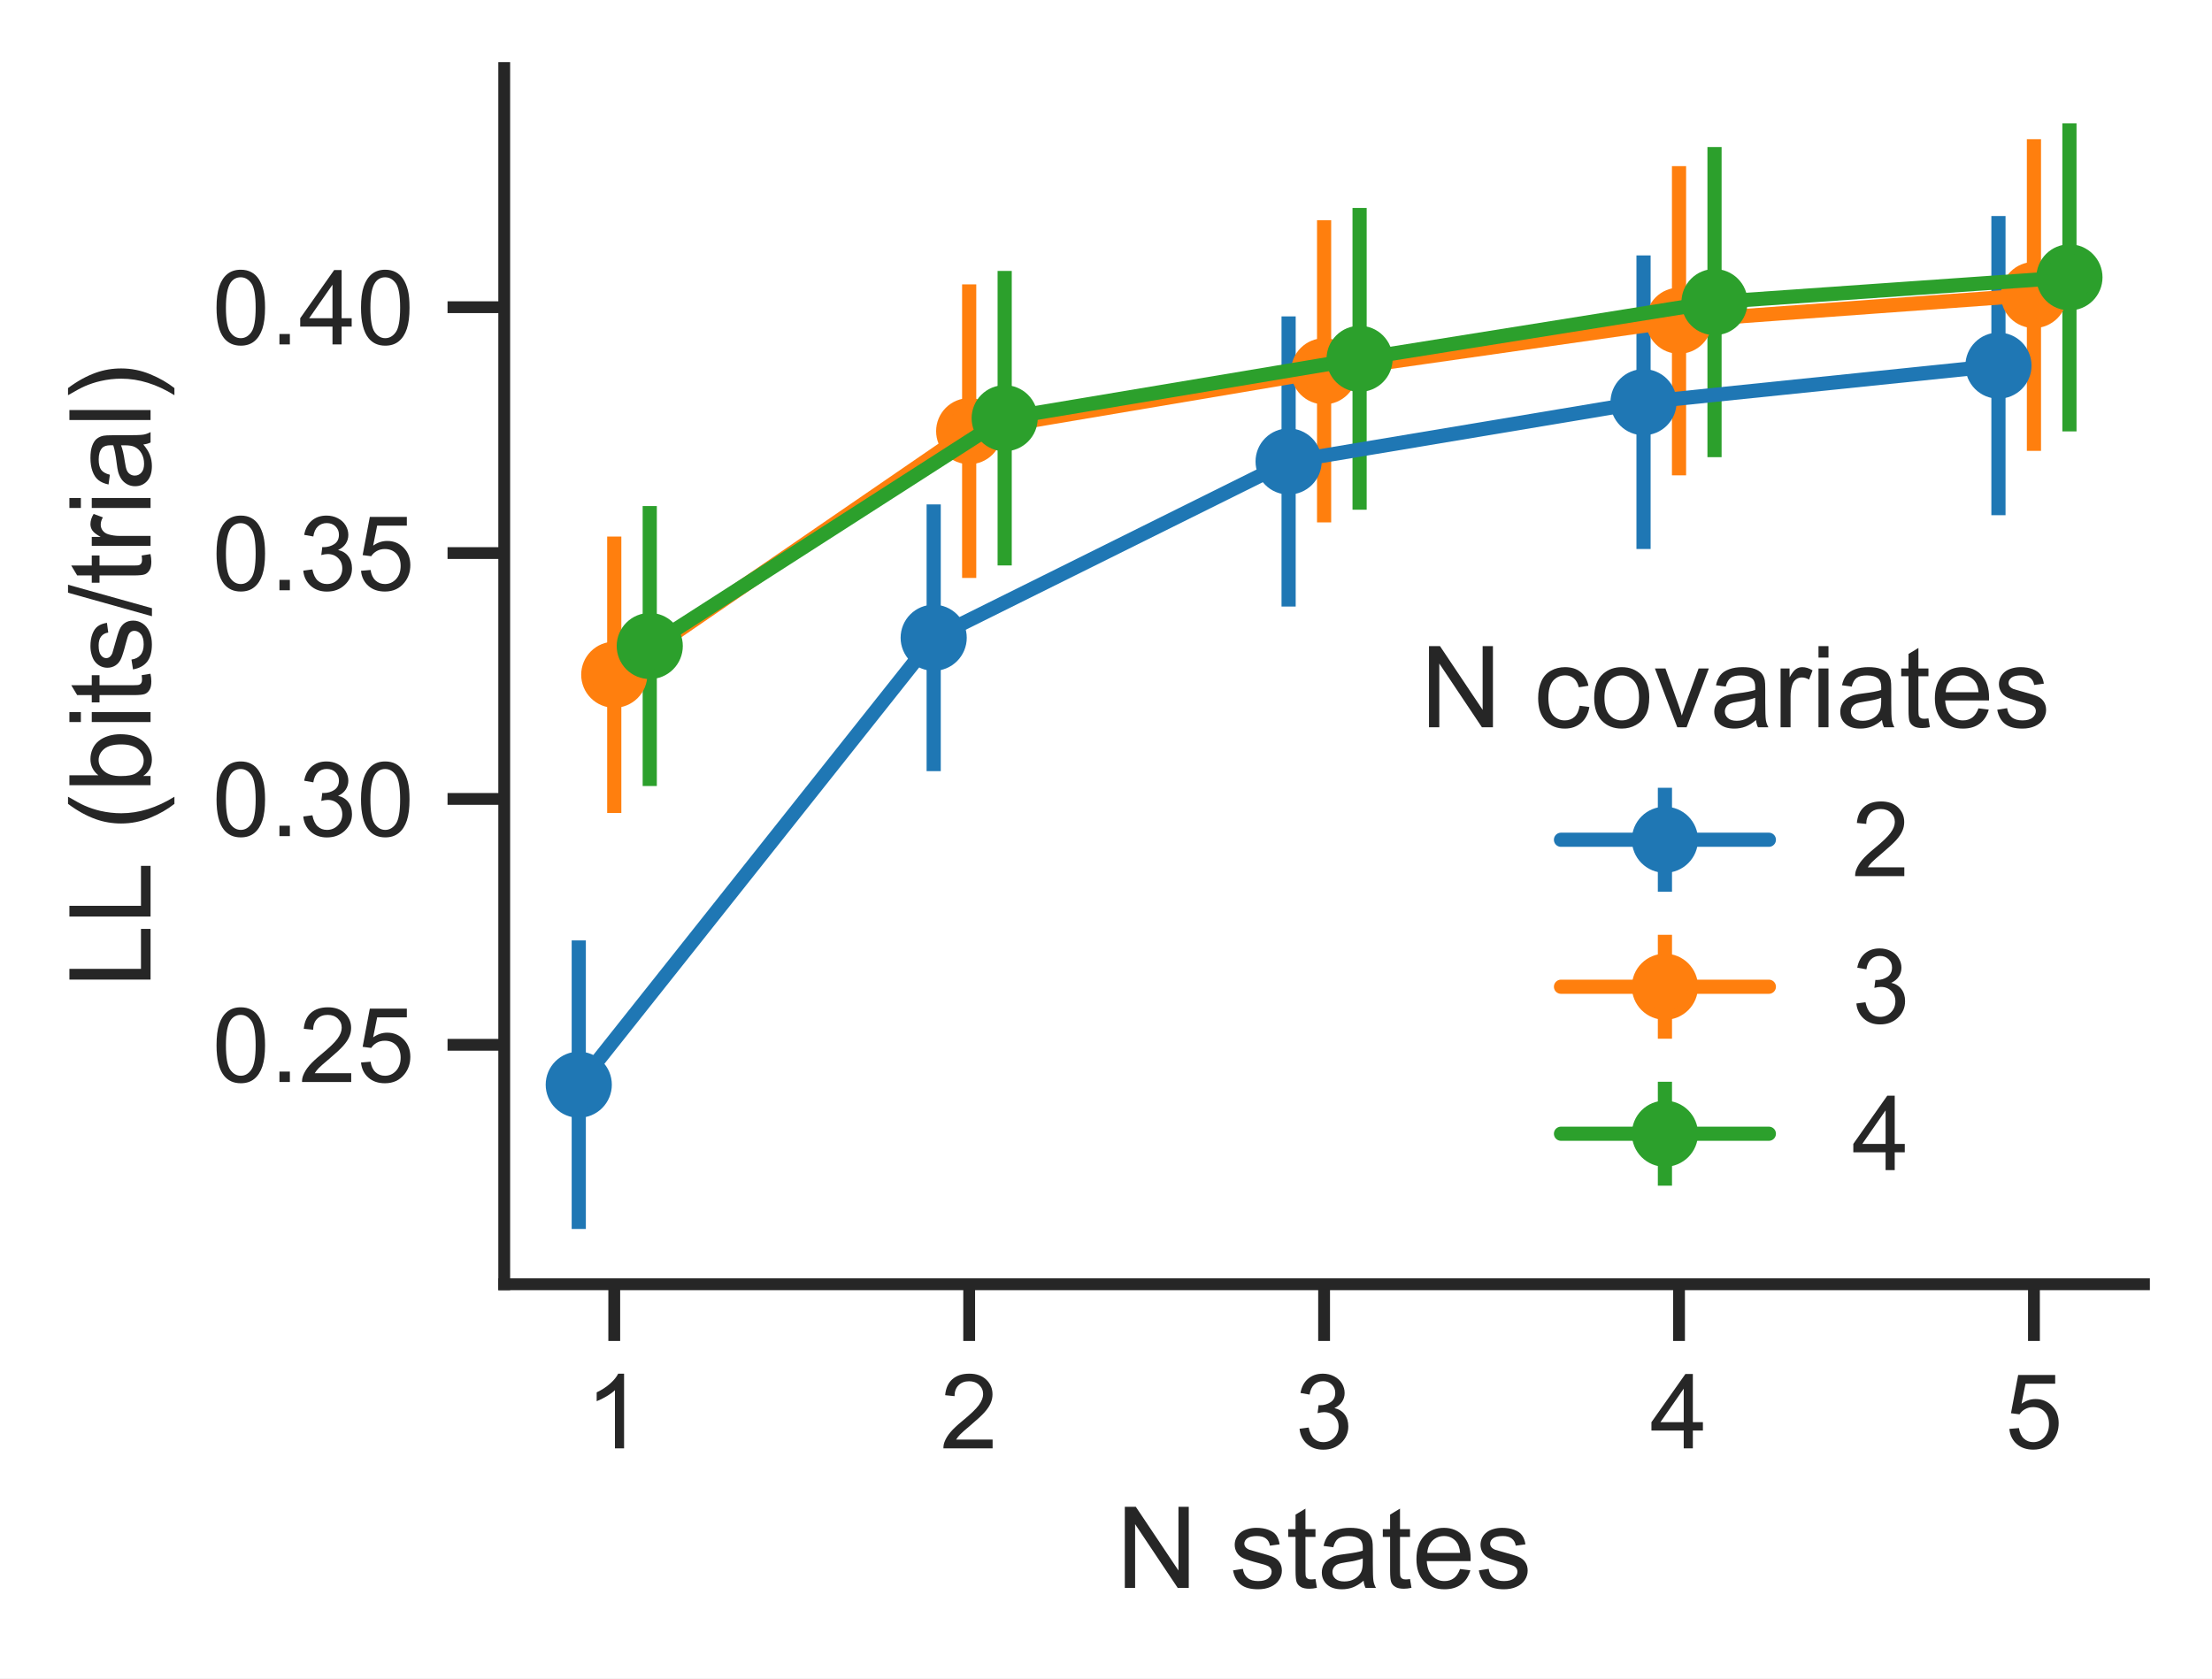
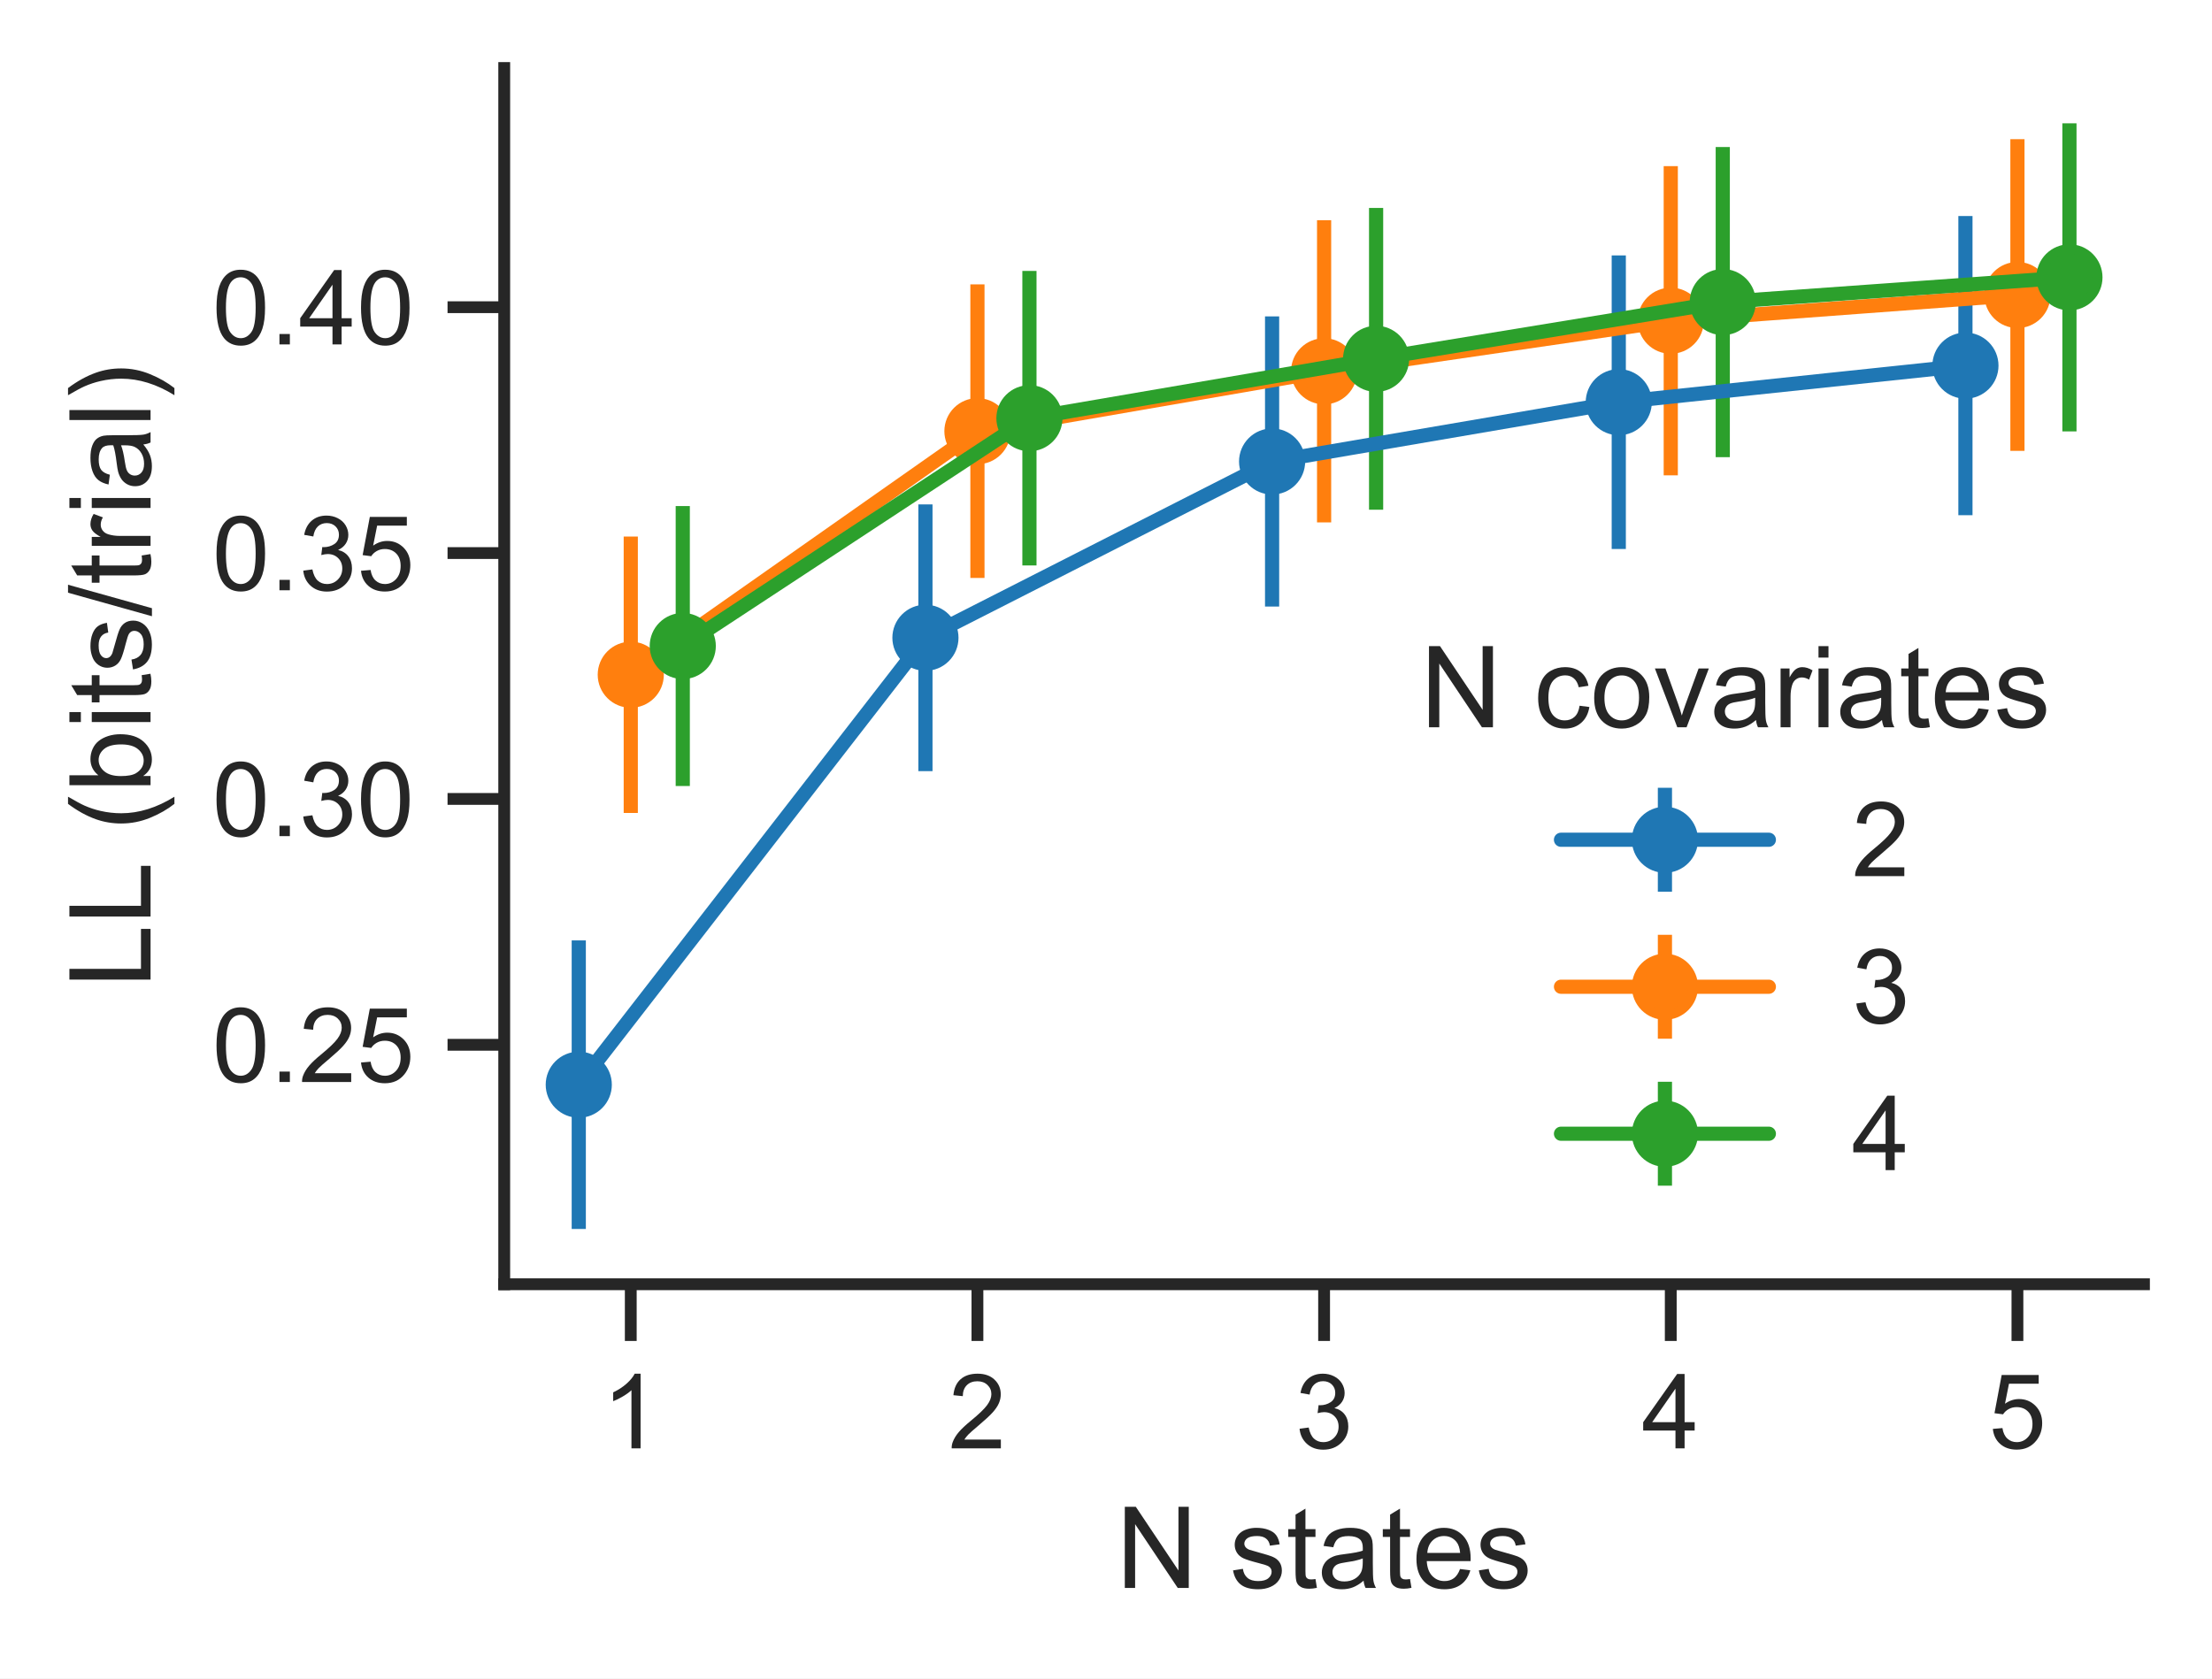
<svg xmlns="http://www.w3.org/2000/svg" xmlns:xlink="http://www.w3.org/1999/xlink" height="177.69pt" version="1.1" viewBox="0 0 234.12 177.69" width="234.12pt">
  <defs>
    <style type="text/css">
*{stroke-linecap:butt;stroke-linejoin:round;}
  </style>
  </defs>
  <g id="figure_1">
    <g id="patch_1">
      <path d="M 0 177.69  L 234.12 177.69  L 234.12 0  L 0 0  z " style="fill:#ffffff;" />
    </g>
    <g id="axes_1">
      <g id="patch_2">
        <path d="M 53.368 135.955  L 226.92 135.955  L 226.92 7.2  L 53.368 7.2  z " style="fill:#ffffff;" />
      </g>
      <g id="matplotlib.axis_1">
        <g id="xtick_1">
          <g id="line2d_1">
            <defs>
-               <path d="M 0 0  L 0 6  " id="m362f1472d0" style="stroke:#262626;stroke-width:1.25;" />
-             </defs>
-             <g>
-               <use style="fill:#262626;stroke:#262626;stroke-width:1.25;" x="65.013" xlink:href="#m362f1472d0" y="135.955" />
+               <path d="M 0 0  L 0 6  " id="m4c4bf8261c" style="stroke:#262626;stroke-width:1.25;" />
+             </defs>
+             <g>
+               <use style="fill:#262626;stroke:#262626;stroke-width:1.25;" x="66.761" xlink:href="#m4c4bf8261c" y="135.955" />
            </g>
          </g>
          <g id="text_1">
            <defs>
              <path d="M 37.25 0  L 28.469 0  L 28.469 56  Q 25.297 52.984 20.141 49.953  Q 14.984 46.922 10.891 45.406  L 10.891 53.906  Q 18.266 57.375 23.781 62.297  Q 29.297 67.234 31.594 71.875  L 37.25 71.875  z " id="ArialMT-49" />
            </defs>
-             <g style="fill:#262626;" transform="translate(61.95498 153.3289)scale(0.11 -0.11)">
+             <g style="fill:#262626;" transform="translate(63.7022 153.3289)scale(0.11 -0.11)">
              <use xlink:href="#ArialMT-49" />
            </g>
          </g>
        </g>
        <g id="xtick_2">
          <g id="line2d_2">
            <g>
-               <use style="fill:#262626;stroke:#262626;stroke-width:1.25;" x="102.579" xlink:href="#m362f1472d0" y="135.955" />
+               <use style="fill:#262626;stroke:#262626;stroke-width:1.25;" x="103.452" xlink:href="#m4c4bf8261c" y="135.955" />
            </g>
          </g>
          <g id="text_2">
            <defs>
              <path d="M 50.344 8.453  L 50.344 0  L 3.031 0  Q 2.938 3.172 4.047 6.109  Q 5.859 10.938 9.828 15.625  Q 13.812 20.312 21.344 26.469  Q 33.016 36.031 37.109 41.625  Q 41.219 47.219 41.219 52.203  Q 41.219 57.422 37.469 61  Q 33.734 64.594 27.734 64.594  Q 21.391 64.594 17.578 60.781  Q 13.766 56.984 13.719 50.25  L 4.688 51.172  Q 5.609 61.281 11.656 66.578  Q 17.719 71.875 27.938 71.875  Q 38.234 71.875 44.234 66.156  Q 50.25 60.453 50.25 52  Q 50.25 47.703 48.484 43.547  Q 46.734 39.406 42.656 34.812  Q 38.578 30.219 29.109 22.219  Q 21.188 15.578 18.938 13.203  Q 16.703 10.844 15.234 8.453  z " id="ArialMT-50" />
            </defs>
-             <g style="fill:#262626;" transform="translate(99.52018 153.3289)scale(0.11 -0.11)">
+             <g style="fill:#262626;" transform="translate(100.3938 153.3289)scale(0.11 -0.11)">
              <use xlink:href="#ArialMT-50" />
            </g>
          </g>
        </g>
        <g id="xtick_3">
          <g id="line2d_3">
            <g>
-               <use style="fill:#262626;stroke:#262626;stroke-width:1.25;" x="140.144" xlink:href="#m362f1472d0" y="135.955" />
+               <use style="fill:#262626;stroke:#262626;stroke-width:1.25;" x="140.144" xlink:href="#m4c4bf8261c" y="135.955" />
            </g>
          </g>
          <g id="text_3">
            <defs>
              <path d="M 4.203 18.891  L 12.984 20.062  Q 14.5 12.594 18.141 9.297  Q 21.781 6 27 6  Q 33.203 6 37.469 10.297  Q 41.75 14.594 41.75 20.953  Q 41.75 27 37.797 30.922  Q 33.844 34.859 27.734 34.859  Q 25.25 34.859 21.531 33.891  L 22.516 41.609  Q 23.391 41.5 23.922 41.5  Q 29.547 41.5 34.031 44.422  Q 38.531 47.359 38.531 53.469  Q 38.531 58.297 35.25 61.469  Q 31.984 64.656 26.812 64.656  Q 21.688 64.656 18.266 61.422  Q 14.844 58.203 13.875 51.766  L 5.078 53.328  Q 6.688 62.156 12.391 67.016  Q 18.109 71.875 26.609 71.875  Q 32.469 71.875 37.391 69.359  Q 42.328 66.844 44.938 62.5  Q 47.562 58.156 47.562 53.266  Q 47.562 48.641 45.062 44.828  Q 42.578 41.016 37.703 38.766  Q 44.047 37.312 47.562 32.688  Q 51.078 28.078 51.078 21.141  Q 51.078 11.766 44.234 5.25  Q 37.406 -1.266 26.953 -1.266  Q 17.531 -1.266 11.297 4.344  Q 5.078 9.969 4.203 18.891  z " id="ArialMT-51" />
            </defs>
            <g style="fill:#262626;" transform="translate(137.0854 153.3289)scale(0.11 -0.11)">
              <use xlink:href="#ArialMT-51" />
            </g>
          </g>
        </g>
        <g id="xtick_4">
          <g id="line2d_4">
            <g>
-               <use style="fill:#262626;stroke:#262626;stroke-width:1.25;" x="177.709" xlink:href="#m362f1472d0" y="135.955" />
+               <use style="fill:#262626;stroke:#262626;stroke-width:1.25;" x="176.835" xlink:href="#m4c4bf8261c" y="135.955" />
            </g>
          </g>
          <g id="text_4">
            <defs>
              <path d="M 32.328 0  L 32.328 17.141  L 1.266 17.141  L 1.266 25.203  L 33.938 71.578  L 41.109 71.578  L 41.109 25.203  L 50.781 25.203  L 50.781 17.141  L 41.109 17.141  L 41.109 0  z M 32.328 25.203  L 32.328 57.469  L 9.906 25.203  z " id="ArialMT-52" />
            </defs>
-             <g style="fill:#262626;" transform="translate(174.6506 153.3289)scale(0.11 -0.11)">
+             <g style="fill:#262626;" transform="translate(173.777 153.3289)scale(0.11 -0.11)">
              <use xlink:href="#ArialMT-52" />
            </g>
          </g>
        </g>
        <g id="xtick_5">
          <g id="line2d_5">
            <g>
-               <use style="fill:#262626;stroke:#262626;stroke-width:1.25;" x="215.274" xlink:href="#m362f1472d0" y="135.955" />
+               <use style="fill:#262626;stroke:#262626;stroke-width:1.25;" x="213.527" xlink:href="#m4c4bf8261c" y="135.955" />
            </g>
          </g>
          <g id="text_5">
            <defs>
              <path d="M 4.156 18.75  L 13.375 19.531  Q 14.406 12.797 18.141 9.391  Q 21.875 6 27.156 6  Q 33.5 6 37.891 10.781  Q 42.281 15.578 42.281 23.484  Q 42.281 31 38.062 35.344  Q 33.844 39.703 27 39.703  Q 22.75 39.703 19.328 37.766  Q 15.922 35.844 13.969 32.766  L 5.719 33.844  L 12.641 70.609  L 48.25 70.609  L 48.25 62.203  L 19.672 62.203  L 15.828 42.969  Q 22.266 47.469 29.344 47.469  Q 38.719 47.469 45.156 40.969  Q 51.609 34.469 51.609 24.266  Q 51.609 14.547 45.953 7.469  Q 39.062 -1.219 27.156 -1.219  Q 17.391 -1.219 11.203 4.25  Q 5.031 9.719 4.156 18.75  z " id="ArialMT-53" />
            </defs>
-             <g style="fill:#262626;" transform="translate(212.2158 153.3289)scale(0.11 -0.11)">
+             <g style="fill:#262626;" transform="translate(210.4686 153.3289)scale(0.11 -0.11)">
              <use xlink:href="#ArialMT-53" />
            </g>
          </g>
        </g>
        <g id="text_6">
          <defs>
            <path d="M 7.625 0  L 7.625 71.578  L 17.328 71.578  L 54.938 15.375  L 54.938 71.578  L 64.016 71.578  L 64.016 0  L 54.297 0  L 16.703 56.25  L 16.703 0  z " id="ArialMT-78" />
            <path id="ArialMT-32" />
            <path d="M 3.078 15.484  L 11.766 16.844  Q 12.5 11.625 15.844 8.844  Q 19.188 6.062 25.203 6.062  Q 31.25 6.062 34.172 8.516  Q 37.109 10.984 37.109 14.312  Q 37.109 17.281 34.516 19  Q 32.719 20.172 25.531 21.969  Q 15.875 24.422 12.141 26.203  Q 8.406 27.984 6.469 31.125  Q 4.547 34.281 4.547 38.094  Q 4.547 41.547 6.125 44.5  Q 7.719 47.469 10.453 49.422  Q 12.5 50.922 16.031 51.969  Q 19.578 53.031 23.641 53.031  Q 29.734 53.031 34.344 51.266  Q 38.969 49.516 41.156 46.5  Q 43.359 43.5 44.188 38.484  L 35.594 37.312  Q 35.016 41.312 32.203 43.547  Q 29.391 45.797 24.266 45.797  Q 18.219 45.797 15.625 43.797  Q 13.031 41.797 13.031 39.109  Q 13.031 37.406 14.109 36.031  Q 15.188 34.625 17.484 33.688  Q 18.797 33.203 25.25 31.453  Q 34.578 28.953 38.25 27.359  Q 41.938 25.781 44.031 22.75  Q 46.141 19.734 46.141 15.234  Q 46.141 10.844 43.578 6.953  Q 41.016 3.078 36.172 0.953  Q 31.344 -1.172 25.25 -1.172  Q 15.141 -1.172 9.844 3.031  Q 4.547 7.234 3.078 15.484  z " id="ArialMT-115" />
            <path d="M 25.781 7.859  L 27.047 0.094  Q 23.344 -0.688 20.406 -0.688  Q 15.625 -0.688 12.984 0.828  Q 10.359 2.344 9.281 4.812  Q 8.203 7.281 8.203 15.188  L 8.203 45.016  L 1.766 45.016  L 1.766 51.859  L 8.203 51.859  L 8.203 64.703  L 16.938 69.969  L 16.938 51.859  L 25.781 51.859  L 25.781 45.016  L 16.938 45.016  L 16.938 14.703  Q 16.938 10.938 17.406 9.859  Q 17.875 8.797 18.922 8.156  Q 19.969 7.516 21.922 7.516  Q 23.391 7.516 25.781 7.859  z " id="ArialMT-116" />
            <path d="M 40.438 6.391  Q 35.547 2.25 31.031 0.531  Q 26.516 -1.172 21.344 -1.172  Q 12.797 -1.172 8.203 3  Q 3.609 7.172 3.609 13.672  Q 3.609 17.484 5.344 20.625  Q 7.078 23.781 9.891 25.688  Q 12.703 27.594 16.219 28.562  Q 18.797 29.25 24.031 29.891  Q 34.672 31.156 39.703 32.906  Q 39.75 34.719 39.75 35.203  Q 39.75 40.578 37.25 42.781  Q 33.891 45.75 27.25 45.75  Q 21.047 45.75 18.094 43.578  Q 15.141 41.406 13.719 35.891  L 5.125 37.062  Q 6.297 42.578 8.984 45.969  Q 11.672 49.359 16.75 51.188  Q 21.828 53.031 28.516 53.031  Q 35.156 53.031 39.297 51.469  Q 43.453 49.906 45.406 47.531  Q 47.359 45.172 48.141 41.547  Q 48.578 39.312 48.578 33.453  L 48.578 21.734  Q 48.578 9.469 49.141 6.219  Q 49.703 2.984 51.375 0  L 42.188 0  Q 40.828 2.734 40.438 6.391  z M 39.703 26.031  Q 34.906 24.078 25.344 22.703  Q 19.922 21.922 17.672 20.938  Q 15.438 19.969 14.203 18.094  Q 12.984 16.219 12.984 13.922  Q 12.984 10.406 15.641 8.062  Q 18.312 5.719 23.438 5.719  Q 28.516 5.719 32.469 7.938  Q 36.422 10.156 38.281 14.016  Q 39.703 17 39.703 22.797  z " id="ArialMT-97" />
            <path d="M 42.094 16.703  L 51.172 15.578  Q 49.031 7.625 43.219 3.219  Q 37.406 -1.172 28.375 -1.172  Q 17 -1.172 10.328 5.828  Q 3.656 12.844 3.656 25.484  Q 3.656 38.578 10.391 45.797  Q 17.141 53.031 27.875 53.031  Q 38.281 53.031 44.875 45.953  Q 51.469 38.875 51.469 26.031  Q 51.469 25.25 51.422 23.688  L 12.75 23.688  Q 13.234 15.141 17.578 10.594  Q 21.922 6.062 28.422 6.062  Q 33.25 6.062 36.672 8.594  Q 40.094 11.141 42.094 16.703  z M 13.234 30.906  L 42.188 30.906  Q 41.609 37.453 38.875 40.719  Q 34.672 45.797 27.984 45.797  Q 21.922 45.797 17.797 41.75  Q 13.672 37.703 13.234 30.906  z " id="ArialMT-101" />
          </defs>
          <g style="fill:#262626;" transform="translate(118.137 168.1045)scale(0.12 -0.12)">
            <use xlink:href="#ArialMT-78" />
            <use x="72.217" xlink:href="#ArialMT-32" />
            <use x="100" xlink:href="#ArialMT-115" />
            <use x="150" xlink:href="#ArialMT-116" />
            <use x="177.783" xlink:href="#ArialMT-97" />
            <use x="233.398" xlink:href="#ArialMT-116" />
            <use x="261.182" xlink:href="#ArialMT-101" />
            <use x="316.797" xlink:href="#ArialMT-115" />
          </g>
        </g>
      </g>
      <g id="matplotlib.axis_2">
        <g id="ytick_1">
          <g id="line2d_6">
            <defs>
-               <path d="M 0 0  L -6 0  " id="m574abe7762" style="stroke:#262626;stroke-width:1.25;" />
-             </defs>
-             <g>
-               <use style="fill:#262626;stroke:#262626;stroke-width:1.25;" x="53.368" xlink:href="#m574abe7762" y="110.606" />
+               <path d="M 0 0  L -6 0  " id="mef3abcfb55" style="stroke:#262626;stroke-width:1.25;" />
+             </defs>
+             <g>
+               <use style="fill:#262626;stroke:#262626;stroke-width:1.25;" x="53.368" xlink:href="#mef3abcfb55" y="110.606" />
            </g>
          </g>
          <g id="text_7">
            <defs>
              <path d="M 4.156 35.297  Q 4.156 48 6.766 55.734  Q 9.375 63.484 14.516 67.672  Q 19.672 71.875 27.484 71.875  Q 33.25 71.875 37.594 69.547  Q 41.938 67.234 44.766 62.859  Q 47.609 58.5 49.219 52.219  Q 50.828 45.953 50.828 35.297  Q 50.828 22.703 48.234 14.969  Q 45.656 7.234 40.5 3  Q 35.359 -1.219 27.484 -1.219  Q 17.141 -1.219 11.234 6.203  Q 4.156 15.141 4.156 35.297  z M 13.188 35.297  Q 13.188 17.672 17.312 11.828  Q 21.438 6 27.484 6  Q 33.547 6 37.672 11.859  Q 41.797 17.719 41.797 35.297  Q 41.797 52.984 37.672 58.781  Q 33.547 64.594 27.391 64.594  Q 21.344 64.594 17.719 59.469  Q 13.188 52.938 13.188 35.297  z " id="ArialMT-48" />
              <path d="M 9.078 0  L 9.078 10.016  L 19.094 10.016  L 19.094 0  z " id="ArialMT-46" />
            </defs>
            <g style="fill:#262626;" transform="translate(22.46125 114.5429)scale(0.11 -0.11)">
              <use xlink:href="#ArialMT-48" />
              <use x="55.615" xlink:href="#ArialMT-46" />
              <use x="83.398" xlink:href="#ArialMT-50" />
              <use x="139.014" xlink:href="#ArialMT-53" />
            </g>
          </g>
        </g>
        <g id="ytick_2">
          <g id="line2d_7">
            <g>
-               <use style="fill:#262626;stroke:#262626;stroke-width:1.25;" x="53.368" xlink:href="#m574abe7762" y="84.578" />
+               <use style="fill:#262626;stroke:#262626;stroke-width:1.25;" x="53.368" xlink:href="#mef3abcfb55" y="84.578" />
            </g>
          </g>
          <g id="text_8">
            <g style="fill:#262626;" transform="translate(22.46125 88.51521)scale(0.11 -0.11)">
              <use xlink:href="#ArialMT-48" />
              <use x="55.615" xlink:href="#ArialMT-46" />
              <use x="83.398" xlink:href="#ArialMT-51" />
              <use x="139.014" xlink:href="#ArialMT-48" />
            </g>
          </g>
        </g>
        <g id="ytick_3">
          <g id="line2d_8">
            <g>
-               <use style="fill:#262626;stroke:#262626;stroke-width:1.25;" x="53.368" xlink:href="#m574abe7762" y="58.551" />
+               <use style="fill:#262626;stroke:#262626;stroke-width:1.25;" x="53.368" xlink:href="#mef3abcfb55" y="58.551" />
            </g>
          </g>
          <g id="text_9">
            <g style="fill:#262626;" transform="translate(22.46125 62.48751)scale(0.11 -0.11)">
              <use xlink:href="#ArialMT-48" />
              <use x="55.615" xlink:href="#ArialMT-46" />
              <use x="83.398" xlink:href="#ArialMT-51" />
              <use x="139.014" xlink:href="#ArialMT-53" />
            </g>
          </g>
        </g>
        <g id="ytick_4">
          <g id="line2d_9">
            <g>
-               <use style="fill:#262626;stroke:#262626;stroke-width:1.25;" x="53.368" xlink:href="#m574abe7762" y="32.523" />
+               <use style="fill:#262626;stroke:#262626;stroke-width:1.25;" x="53.368" xlink:href="#mef3abcfb55" y="32.523" />
            </g>
          </g>
          <g id="text_10">
            <g style="fill:#262626;" transform="translate(22.46125 36.45981)scale(0.11 -0.11)">
              <use xlink:href="#ArialMT-48" />
              <use x="55.615" xlink:href="#ArialMT-46" />
              <use x="83.398" xlink:href="#ArialMT-52" />
              <use x="139.014" xlink:href="#ArialMT-48" />
            </g>
          </g>
        </g>
        <g id="text_11">
          <defs>
            <path d="M 7.328 0  L 7.328 71.578  L 16.797 71.578  L 16.797 8.453  L 52.047 8.453  L 52.047 0  z " id="ArialMT-76" />
            <path d="M 23.391 -21.047  Q 16.109 -11.859 11.078 0.438  Q 6.062 12.75 6.062 25.922  Q 6.062 37.547 9.812 48.188  Q 14.203 60.547 23.391 72.797  L 29.688 72.797  Q 23.781 62.641 21.875 58.297  Q 18.891 51.562 17.188 44.234  Q 15.094 35.109 15.094 25.875  Q 15.094 2.391 29.688 -21.047  z " id="ArialMT-40" />
            <path d="M 14.703 0  L 6.547 0  L 6.547 71.578  L 15.328 71.578  L 15.328 46.047  Q 20.906 53.031 29.547 53.031  Q 34.328 53.031 38.594 51.094  Q 42.875 49.172 45.625 45.672  Q 48.391 42.188 49.953 37.25  Q 51.516 32.328 51.516 26.703  Q 51.516 13.375 44.922 6.094  Q 38.328 -1.172 29.109 -1.172  Q 19.922 -1.172 14.703 6.5  z M 14.594 26.312  Q 14.594 17 17.141 12.844  Q 21.297 6.062 28.375 6.062  Q 34.125 6.062 38.328 11.062  Q 42.531 16.062 42.531 25.984  Q 42.531 36.141 38.5 40.969  Q 34.469 45.797 28.766 45.797  Q 23 45.797 18.797 40.797  Q 14.594 35.797 14.594 26.312  z " id="ArialMT-98" />
            <path d="M 6.641 61.469  L 6.641 71.578  L 15.438 71.578  L 15.438 61.469  z M 6.641 0  L 6.641 51.859  L 15.438 51.859  L 15.438 0  z " id="ArialMT-105" />
            <path d="M 0 -1.219  L 20.75 72.797  L 27.781 72.797  L 7.078 -1.219  z " id="ArialMT-47" />
            <path d="M 6.5 0  L 6.5 51.859  L 14.406 51.859  L 14.406 44  Q 17.438 49.516 20 51.266  Q 22.562 53.031 25.641 53.031  Q 30.078 53.031 34.672 50.203  L 31.641 42.047  Q 28.422 43.953 25.203 43.953  Q 22.312 43.953 20.016 42.219  Q 17.719 40.484 16.75 37.406  Q 15.281 32.719 15.281 27.156  L 15.281 0  z " id="ArialMT-114" />
            <path d="M 6.391 0  L 6.391 71.578  L 15.188 71.578  L 15.188 0  z " id="ArialMT-108" />
            <path d="M 12.359 -21.047  L 6.062 -21.047  Q 20.656 2.391 20.656 25.875  Q 20.656 35.062 18.562 44.094  Q 16.891 51.422 13.922 58.156  Q 12.016 62.547 6.062 72.797  L 12.359 72.797  Q 21.531 60.547 25.922 48.188  Q 29.688 37.547 29.688 25.922  Q 29.688 12.75 24.625 0.438  Q 19.578 -11.859 12.359 -21.047  z " id="ArialMT-41" />
          </defs>
          <g style="fill:#262626;" transform="translate(15.93562 104.5814)rotate(-90)scale(0.12 -0.12)">
            <use xlink:href="#ArialMT-76" />
            <use x="55.615" xlink:href="#ArialMT-76" />
            <use x="111.184" xlink:href="#ArialMT-32" />
            <use x="138.967" xlink:href="#ArialMT-40" />
            <use x="172.268" xlink:href="#ArialMT-98" />
            <use x="227.883" xlink:href="#ArialMT-105" />
            <use x="250.1" xlink:href="#ArialMT-116" />
            <use x="277.883" xlink:href="#ArialMT-115" />
            <use x="327.883" xlink:href="#ArialMT-47" />
            <use x="355.666" xlink:href="#ArialMT-116" />
            <use x="383.449" xlink:href="#ArialMT-114" />
            <use x="416.75" xlink:href="#ArialMT-105" />
            <use x="438.967" xlink:href="#ArialMT-97" />
            <use x="494.582" xlink:href="#ArialMT-108" />
            <use x="516.799" xlink:href="#ArialMT-41" />
          </g>
        </g>
      </g>
      <g id="LineCollection_1">
-         <path clip-path="url(#p5ebd5a9305)" d="M 61.257 130.103  L 61.257 99.557  " style="fill:none;stroke:#1f77b4;stroke-width:1.5;" />
-         <path clip-path="url(#p5ebd5a9305)" d="M 98.822 81.634  L 98.822 53.396  " style="fill:none;stroke:#1f77b4;stroke-width:1.5;" />
-         <path clip-path="url(#p5ebd5a9305)" d="M 136.387 64.214  L 136.387 33.497  " style="fill:none;stroke:#1f77b4;stroke-width:1.5;" />
-         <path clip-path="url(#p5ebd5a9305)" d="M 173.953 58.115  L 173.953 27.038  " style="fill:none;stroke:#1f77b4;stroke-width:1.5;" />
-         <path clip-path="url(#p5ebd5a9305)" d="M 211.518 54.542  L 211.518 22.869  " style="fill:none;stroke:#1f77b4;stroke-width:1.5;" />
+         <path clip-path="url(#p6a5da00499)" d="M 61.257 130.103  L 61.257 99.557  " style="fill:none;stroke:#1f77b4;stroke-width:1.5;" />
+         <path clip-path="url(#p6a5da00499)" d="M 97.949 81.634  L 97.949 53.396  " style="fill:none;stroke:#1f77b4;stroke-width:1.5;" />
+         <path clip-path="url(#p6a5da00499)" d="M 134.64 64.214  L 134.64 33.497  " style="fill:none;stroke:#1f77b4;stroke-width:1.5;" />
+         <path clip-path="url(#p6a5da00499)" d="M 171.332 58.115  L 171.332 27.038  " style="fill:none;stroke:#1f77b4;stroke-width:1.5;" />
+         <path clip-path="url(#p6a5da00499)" d="M 208.023 54.542  L 208.023 22.869  " style="fill:none;stroke:#1f77b4;stroke-width:1.5;" />
      </g>
      <g id="LineCollection_2">
-         <path clip-path="url(#p5ebd5a9305)" d="M 65.013 86.06  L 65.013 56.798  " style="fill:none;stroke:#ff7f0e;stroke-width:1.5;" />
-         <path clip-path="url(#p5ebd5a9305)" d="M 102.579 61.185  L 102.579 30.107  " style="fill:none;stroke:#ff7f0e;stroke-width:1.5;" />
-         <path clip-path="url(#p5ebd5a9305)" d="M 140.144 55.3  L 140.144 23.315  " style="fill:none;stroke:#ff7f0e;stroke-width:1.5;" />
-         <path clip-path="url(#p5ebd5a9305)" d="M 177.709 50.32  L 177.709 17.585  " style="fill:none;stroke:#ff7f0e;stroke-width:1.5;" />
-         <path clip-path="url(#p5ebd5a9305)" d="M 215.274 47.73  L 215.274 14.731  " style="fill:none;stroke:#ff7f0e;stroke-width:1.5;" />
+         <path clip-path="url(#p6a5da00499)" d="M 66.761 86.06  L 66.761 56.798  " style="fill:none;stroke:#ff7f0e;stroke-width:1.5;" />
+         <path clip-path="url(#p6a5da00499)" d="M 103.452 61.185  L 103.452 30.107  " style="fill:none;stroke:#ff7f0e;stroke-width:1.5;" />
+         <path clip-path="url(#p6a5da00499)" d="M 140.144 55.3  L 140.144 23.315  " style="fill:none;stroke:#ff7f0e;stroke-width:1.5;" />
+         <path clip-path="url(#p6a5da00499)" d="M 176.835 50.32  L 176.835 17.585  " style="fill:none;stroke:#ff7f0e;stroke-width:1.5;" />
+         <path clip-path="url(#p6a5da00499)" d="M 213.527 47.73  L 213.527 14.731  " style="fill:none;stroke:#ff7f0e;stroke-width:1.5;" />
      </g>
      <g id="LineCollection_3">
-         <path clip-path="url(#p5ebd5a9305)" d="M 68.77 83.207  L 68.77 53.57  " style="fill:none;stroke:#2ca02c;stroke-width:1.5;" />
-         <path clip-path="url(#p5ebd5a9305)" d="M 106.335 59.862  L 106.335 28.683  " style="fill:none;stroke:#2ca02c;stroke-width:1.5;" />
-         <path clip-path="url(#p5ebd5a9305)" d="M 143.9 53.959  L 143.9 22.012  " style="fill:none;stroke:#2ca02c;stroke-width:1.5;" />
-         <path clip-path="url(#p5ebd5a9305)" d="M 181.466 48.396  L 181.466 15.562  " style="fill:none;stroke:#2ca02c;stroke-width:1.5;" />
-         <path clip-path="url(#p5ebd5a9305)" d="M 219.031 45.669  L 219.031 13.053  " style="fill:none;stroke:#2ca02c;stroke-width:1.5;" />
+         <path clip-path="url(#p6a5da00499)" d="M 72.264 83.207  L 72.264 53.57  " style="fill:none;stroke:#2ca02c;stroke-width:1.5;" />
+         <path clip-path="url(#p6a5da00499)" d="M 108.956 59.862  L 108.956 28.683  " style="fill:none;stroke:#2ca02c;stroke-width:1.5;" />
+         <path clip-path="url(#p6a5da00499)" d="M 145.648 53.959  L 145.648 22.012  " style="fill:none;stroke:#2ca02c;stroke-width:1.5;" />
+         <path clip-path="url(#p6a5da00499)" d="M 182.339 48.396  L 182.339 15.562  " style="fill:none;stroke:#2ca02c;stroke-width:1.5;" />
+         <path clip-path="url(#p6a5da00499)" d="M 219.031 45.669  L 219.031 13.053  " style="fill:none;stroke:#2ca02c;stroke-width:1.5;" />
      </g>
      <g id="line2d_10">
-         <path clip-path="url(#p5ebd5a9305)" d="M 61.257 114.83  L 98.822 67.515  L 136.387 48.855  L 173.953 42.576  L 211.518 38.706  " style="fill:none;stroke:#1f77b4;stroke-linecap:round;stroke-width:1.5;" />
+         <path clip-path="url(#p6a5da00499)" d="M 61.257 114.83  L 97.949 67.515  L 134.64 48.855  L 171.332 42.576  L 208.023 38.706  " style="fill:none;stroke:#1f77b4;stroke-linecap:round;stroke-width:1.5;" />
        <defs>
-           <path d="M 0 3  C 0.796 3 1.559 2.684 2.121 2.121  C 2.684 1.559 3 0.796 3 0  C 3 -0.796 2.684 -1.559 2.121 -2.121  C 1.559 -2.684 0.796 -3 0 -3  C -0.796 -3 -1.559 -2.684 -2.121 -2.121  C -2.684 -1.559 -3 -0.796 -3 0  C -3 0.796 -2.684 1.559 -2.121 2.121  C -1.559 2.684 -0.796 3 0 3  z " id="mfff2466720" style="stroke:#1f77b4;" />
+           <path d="M 0 3  C 0.796 3 1.559 2.684 2.121 2.121  C 2.684 1.559 3 0.796 3 0  C 3 -0.796 2.684 -1.559 2.121 -2.121  C 1.559 -2.684 0.796 -3 0 -3  C -0.796 -3 -1.559 -2.684 -2.121 -2.121  C -2.684 -1.559 -3 -0.796 -3 0  C -3 0.796 -2.684 1.559 -2.121 2.121  C -1.559 2.684 -0.796 3 0 3  z " id="m3df3ecafcd" style="stroke:#1f77b4;" />
        </defs>
-         <g clip-path="url(#p5ebd5a9305)">
-           <use style="fill:#1f77b4;stroke:#1f77b4;" x="61.257" xlink:href="#mfff2466720" y="114.83" />
-           <use style="fill:#1f77b4;stroke:#1f77b4;" x="98.822" xlink:href="#mfff2466720" y="67.515" />
-           <use style="fill:#1f77b4;stroke:#1f77b4;" x="136.387" xlink:href="#mfff2466720" y="48.855" />
-           <use style="fill:#1f77b4;stroke:#1f77b4;" x="173.953" xlink:href="#mfff2466720" y="42.576" />
-           <use style="fill:#1f77b4;stroke:#1f77b4;" x="211.518" xlink:href="#mfff2466720" y="38.706" />
+         <g clip-path="url(#p6a5da00499)">
+           <use style="fill:#1f77b4;stroke:#1f77b4;" x="61.257" xlink:href="#m3df3ecafcd" y="114.83" />
+           <use style="fill:#1f77b4;stroke:#1f77b4;" x="97.949" xlink:href="#m3df3ecafcd" y="67.515" />
+           <use style="fill:#1f77b4;stroke:#1f77b4;" x="134.64" xlink:href="#m3df3ecafcd" y="48.855" />
+           <use style="fill:#1f77b4;stroke:#1f77b4;" x="171.332" xlink:href="#m3df3ecafcd" y="42.576" />
+           <use style="fill:#1f77b4;stroke:#1f77b4;" x="208.023" xlink:href="#m3df3ecafcd" y="38.706" />
        </g>
      </g>
      <g id="line2d_11">
-         <path clip-path="url(#p5ebd5a9305)" d="M 65.013 71.429  L 102.579 45.646  L 140.144 39.307  L 177.709 33.952  L 215.274 31.23  " style="fill:none;stroke:#ff7f0e;stroke-linecap:round;stroke-width:1.5;" />
+         <path clip-path="url(#p6a5da00499)" d="M 66.761 71.429  L 103.452 45.646  L 140.144 39.307  L 176.835 33.952  L 213.527 31.23  " style="fill:none;stroke:#ff7f0e;stroke-linecap:round;stroke-width:1.5;" />
        <defs>
-           <path d="M 0 3  C 0.796 3 1.559 2.684 2.121 2.121  C 2.684 1.559 3 0.796 3 0  C 3 -0.796 2.684 -1.559 2.121 -2.121  C 1.559 -2.684 0.796 -3 0 -3  C -0.796 -3 -1.559 -2.684 -2.121 -2.121  C -2.684 -1.559 -3 -0.796 -3 0  C -3 0.796 -2.684 1.559 -2.121 2.121  C -1.559 2.684 -0.796 3 0 3  z " id="m74386d80e1" style="stroke:#ff7f0e;" />
+           <path d="M 0 3  C 0.796 3 1.559 2.684 2.121 2.121  C 2.684 1.559 3 0.796 3 0  C 3 -0.796 2.684 -1.559 2.121 -2.121  C 1.559 -2.684 0.796 -3 0 -3  C -0.796 -3 -1.559 -2.684 -2.121 -2.121  C -2.684 -1.559 -3 -0.796 -3 0  C -3 0.796 -2.684 1.559 -2.121 2.121  C -1.559 2.684 -0.796 3 0 3  z " id="mf623ab0102" style="stroke:#ff7f0e;" />
        </defs>
-         <g clip-path="url(#p5ebd5a9305)">
-           <use style="fill:#ff7f0e;stroke:#ff7f0e;" x="65.013" xlink:href="#m74386d80e1" y="71.429" />
-           <use style="fill:#ff7f0e;stroke:#ff7f0e;" x="102.579" xlink:href="#m74386d80e1" y="45.646" />
-           <use style="fill:#ff7f0e;stroke:#ff7f0e;" x="140.144" xlink:href="#m74386d80e1" y="39.307" />
-           <use style="fill:#ff7f0e;stroke:#ff7f0e;" x="177.709" xlink:href="#m74386d80e1" y="33.952" />
-           <use style="fill:#ff7f0e;stroke:#ff7f0e;" x="215.274" xlink:href="#m74386d80e1" y="31.23" />
+         <g clip-path="url(#p6a5da00499)">
+           <use style="fill:#ff7f0e;stroke:#ff7f0e;" x="66.761" xlink:href="#mf623ab0102" y="71.429" />
+           <use style="fill:#ff7f0e;stroke:#ff7f0e;" x="103.452" xlink:href="#mf623ab0102" y="45.646" />
+           <use style="fill:#ff7f0e;stroke:#ff7f0e;" x="140.144" xlink:href="#mf623ab0102" y="39.307" />
+           <use style="fill:#ff7f0e;stroke:#ff7f0e;" x="176.835" xlink:href="#mf623ab0102" y="33.952" />
+           <use style="fill:#ff7f0e;stroke:#ff7f0e;" x="213.527" xlink:href="#mf623ab0102" y="31.23" />
        </g>
      </g>
      <g id="line2d_12">
-         <path clip-path="url(#p5ebd5a9305)" d="M 68.77 68.388  L 106.335 44.273  L 143.9 37.986  L 181.466 31.979  L 219.031 29.361  " style="fill:none;stroke:#2ca02c;stroke-linecap:round;stroke-width:1.5;" />
+         <path clip-path="url(#p6a5da00499)" d="M 72.264 68.388  L 108.956 44.273  L 145.648 37.986  L 182.339 31.979  L 219.031 29.361  " style="fill:none;stroke:#2ca02c;stroke-linecap:round;stroke-width:1.5;" />
        <defs>
-           <path d="M 0 3  C 0.796 3 1.559 2.684 2.121 2.121  C 2.684 1.559 3 0.796 3 0  C 3 -0.796 2.684 -1.559 2.121 -2.121  C 1.559 -2.684 0.796 -3 0 -3  C -0.796 -3 -1.559 -2.684 -2.121 -2.121  C -2.684 -1.559 -3 -0.796 -3 0  C -3 0.796 -2.684 1.559 -2.121 2.121  C -1.559 2.684 -0.796 3 0 3  z " id="m6e3c038277" style="stroke:#2ca02c;" />
+           <path d="M 0 3  C 0.796 3 1.559 2.684 2.121 2.121  C 2.684 1.559 3 0.796 3 0  C 3 -0.796 2.684 -1.559 2.121 -2.121  C 1.559 -2.684 0.796 -3 0 -3  C -0.796 -3 -1.559 -2.684 -2.121 -2.121  C -2.684 -1.559 -3 -0.796 -3 0  C -3 0.796 -2.684 1.559 -2.121 2.121  C -1.559 2.684 -0.796 3 0 3  z " id="m772c1a9e8f" style="stroke:#2ca02c;" />
        </defs>
-         <g clip-path="url(#p5ebd5a9305)">
-           <use style="fill:#2ca02c;stroke:#2ca02c;" x="68.77" xlink:href="#m6e3c038277" y="68.388" />
-           <use style="fill:#2ca02c;stroke:#2ca02c;" x="106.335" xlink:href="#m6e3c038277" y="44.273" />
-           <use style="fill:#2ca02c;stroke:#2ca02c;" x="143.9" xlink:href="#m6e3c038277" y="37.986" />
-           <use style="fill:#2ca02c;stroke:#2ca02c;" x="181.466" xlink:href="#m6e3c038277" y="31.979" />
-           <use style="fill:#2ca02c;stroke:#2ca02c;" x="219.031" xlink:href="#m6e3c038277" y="29.361" />
+         <g clip-path="url(#p6a5da00499)">
+           <use style="fill:#2ca02c;stroke:#2ca02c;" x="72.264" xlink:href="#m772c1a9e8f" y="68.388" />
+           <use style="fill:#2ca02c;stroke:#2ca02c;" x="108.956" xlink:href="#m772c1a9e8f" y="44.273" />
+           <use style="fill:#2ca02c;stroke:#2ca02c;" x="145.648" xlink:href="#m772c1a9e8f" y="37.986" />
+           <use style="fill:#2ca02c;stroke:#2ca02c;" x="182.339" xlink:href="#m772c1a9e8f" y="31.979" />
+           <use style="fill:#2ca02c;stroke:#2ca02c;" x="219.031" xlink:href="#m772c1a9e8f" y="29.361" />
        </g>
      </g>
      <g id="patch_3">
        <path d="M 53.368 135.955  L 53.368 7.2  " style="fill:none;stroke:#262626;stroke-linecap:square;stroke-linejoin:miter;stroke-width:1.25;" />
      </g>
      <g id="patch_4">
        <path d="M 53.368 135.955  L 226.92 135.955  " style="fill:none;stroke:#262626;stroke-linecap:square;stroke-linejoin:miter;stroke-width:1.25;" />
      </g>
      <g id="legend_1">
        <g id="text_12">
          <defs>
            <path d="M 40.438 19  L 49.078 17.875  Q 47.656 8.938 41.812 3.875  Q 35.984 -1.172 27.484 -1.172  Q 16.844 -1.172 10.375 5.781  Q 3.906 12.75 3.906 25.734  Q 3.906 34.125 6.688 40.422  Q 9.469 46.734 15.156 49.875  Q 20.844 53.031 27.547 53.031  Q 35.984 53.031 41.359 48.75  Q 46.734 44.484 48.25 36.625  L 39.703 35.297  Q 38.484 40.531 35.375 43.156  Q 32.281 45.797 27.875 45.797  Q 21.234 45.797 17.078 41.031  Q 12.938 36.281 12.938 25.984  Q 12.938 15.531 16.938 10.797  Q 20.953 6.062 27.391 6.062  Q 32.562 6.062 36.031 9.234  Q 39.5 12.406 40.438 19  z " id="ArialMT-99" />
            <path d="M 3.328 25.922  Q 3.328 40.328 11.328 47.266  Q 18.016 53.031 27.641 53.031  Q 38.328 53.031 45.109 46.016  Q 51.906 39.016 51.906 26.656  Q 51.906 16.656 48.906 10.906  Q 45.906 5.172 40.156 2  Q 34.422 -1.172 27.641 -1.172  Q 16.75 -1.172 10.031 5.812  Q 3.328 12.797 3.328 25.922  z M 12.359 25.922  Q 12.359 15.969 16.703 11.016  Q 21.047 6.062 27.641 6.062  Q 34.188 6.062 38.531 11.031  Q 42.875 16.016 42.875 26.219  Q 42.875 35.844 38.5 40.797  Q 34.125 45.75 27.641 45.75  Q 21.047 45.75 16.703 40.812  Q 12.359 35.891 12.359 25.922  z " id="ArialMT-111" />
            <path d="M 21 0  L 1.266 51.859  L 10.547 51.859  L 21.688 20.797  Q 23.484 15.766 25 10.359  Q 26.172 14.453 28.266 20.219  L 39.797 51.859  L 48.828 51.859  L 29.203 0  z " id="ArialMT-118" />
          </defs>
          <g style="fill:#262626;" transform="translate(150.3314 76.99077)scale(0.12 -0.12)">
            <use xlink:href="#ArialMT-78" />
            <use x="72.217" xlink:href="#ArialMT-32" />
            <use x="100" xlink:href="#ArialMT-99" />
            <use x="150" xlink:href="#ArialMT-111" />
            <use x="205.615" xlink:href="#ArialMT-118" />
            <use x="255.615" xlink:href="#ArialMT-97" />
            <use x="311.23" xlink:href="#ArialMT-114" />
            <use x="344.531" xlink:href="#ArialMT-105" />
            <use x="366.748" xlink:href="#ArialMT-97" />
            <use x="422.363" xlink:href="#ArialMT-116" />
            <use x="450.146" xlink:href="#ArialMT-101" />
            <use x="505.762" xlink:href="#ArialMT-115" />
          </g>
        </g>
        <g id="LineCollection_4">
          <path d="M 176.217 94.399  L 176.217 83.399  " style="fill:none;stroke:#1f77b4;stroke-width:1.5;" />
        </g>
        <g id="line2d_13">
          <path d="M 165.217 88.899  L 187.217 88.899  " style="fill:none;stroke:#1f77b4;stroke-linecap:round;stroke-width:1.5;" />
        </g>
        <g id="line2d_14">
          <g>
-             <use style="fill:#1f77b4;stroke:#1f77b4;" x="176.217" xlink:href="#mfff2466720" y="88.899" />
+             <use style="fill:#1f77b4;stroke:#1f77b4;" x="176.217" xlink:href="#m3df3ecafcd" y="88.899" />
          </g>
        </g>
        <g id="text_13">
          <g style="fill:#262626;" transform="translate(196.0169 92.74936)scale(0.11 -0.11)">
            <use xlink:href="#ArialMT-50" />
          </g>
        </g>
        <g id="LineCollection_5">
          <path d="M 176.217 109.959  L 176.217 98.959  " style="fill:none;stroke:#ff7f0e;stroke-width:1.5;" />
        </g>
        <g id="line2d_15">
          <path d="M 165.217 104.459  L 187.217 104.459  " style="fill:none;stroke:#ff7f0e;stroke-linecap:round;stroke-width:1.5;" />
        </g>
        <g id="line2d_16">
          <g>
-             <use style="fill:#ff7f0e;stroke:#ff7f0e;" x="176.217" xlink:href="#m74386d80e1" y="104.459" />
+             <use style="fill:#ff7f0e;stroke:#ff7f0e;" x="176.217" xlink:href="#mf623ab0102" y="104.459" />
          </g>
        </g>
        <g id="text_14">
          <g style="fill:#262626;" transform="translate(196.0169 108.3092)scale(0.11 -0.11)">
            <use xlink:href="#ArialMT-51" />
          </g>
        </g>
        <g id="LineCollection_6">
          <path d="M 176.217 125.519  L 176.217 114.519  " style="fill:none;stroke:#2ca02c;stroke-width:1.5;" />
        </g>
        <g id="line2d_17">
          <path d="M 165.217 120.019  L 187.217 120.019  " style="fill:none;stroke:#2ca02c;stroke-linecap:round;stroke-width:1.5;" />
        </g>
        <g id="line2d_18">
          <g>
-             <use style="fill:#2ca02c;stroke:#2ca02c;" x="176.217" xlink:href="#m6e3c038277" y="120.019" />
+             <use style="fill:#2ca02c;stroke:#2ca02c;" x="176.217" xlink:href="#m772c1a9e8f" y="120.019" />
          </g>
        </g>
        <g id="text_15">
          <g style="fill:#262626;" transform="translate(196.0169 123.8691)scale(0.11 -0.11)">
            <use xlink:href="#ArialMT-52" />
          </g>
        </g>
      </g>
    </g>
  </g>
  <defs>
-     <clipPath id="p5ebd5a9305">
+     <clipPath id="p6a5da00499">
      <rect height="128.755" width="173.551" x="53.368" y="7.2" />
    </clipPath>
  </defs>
</svg>
